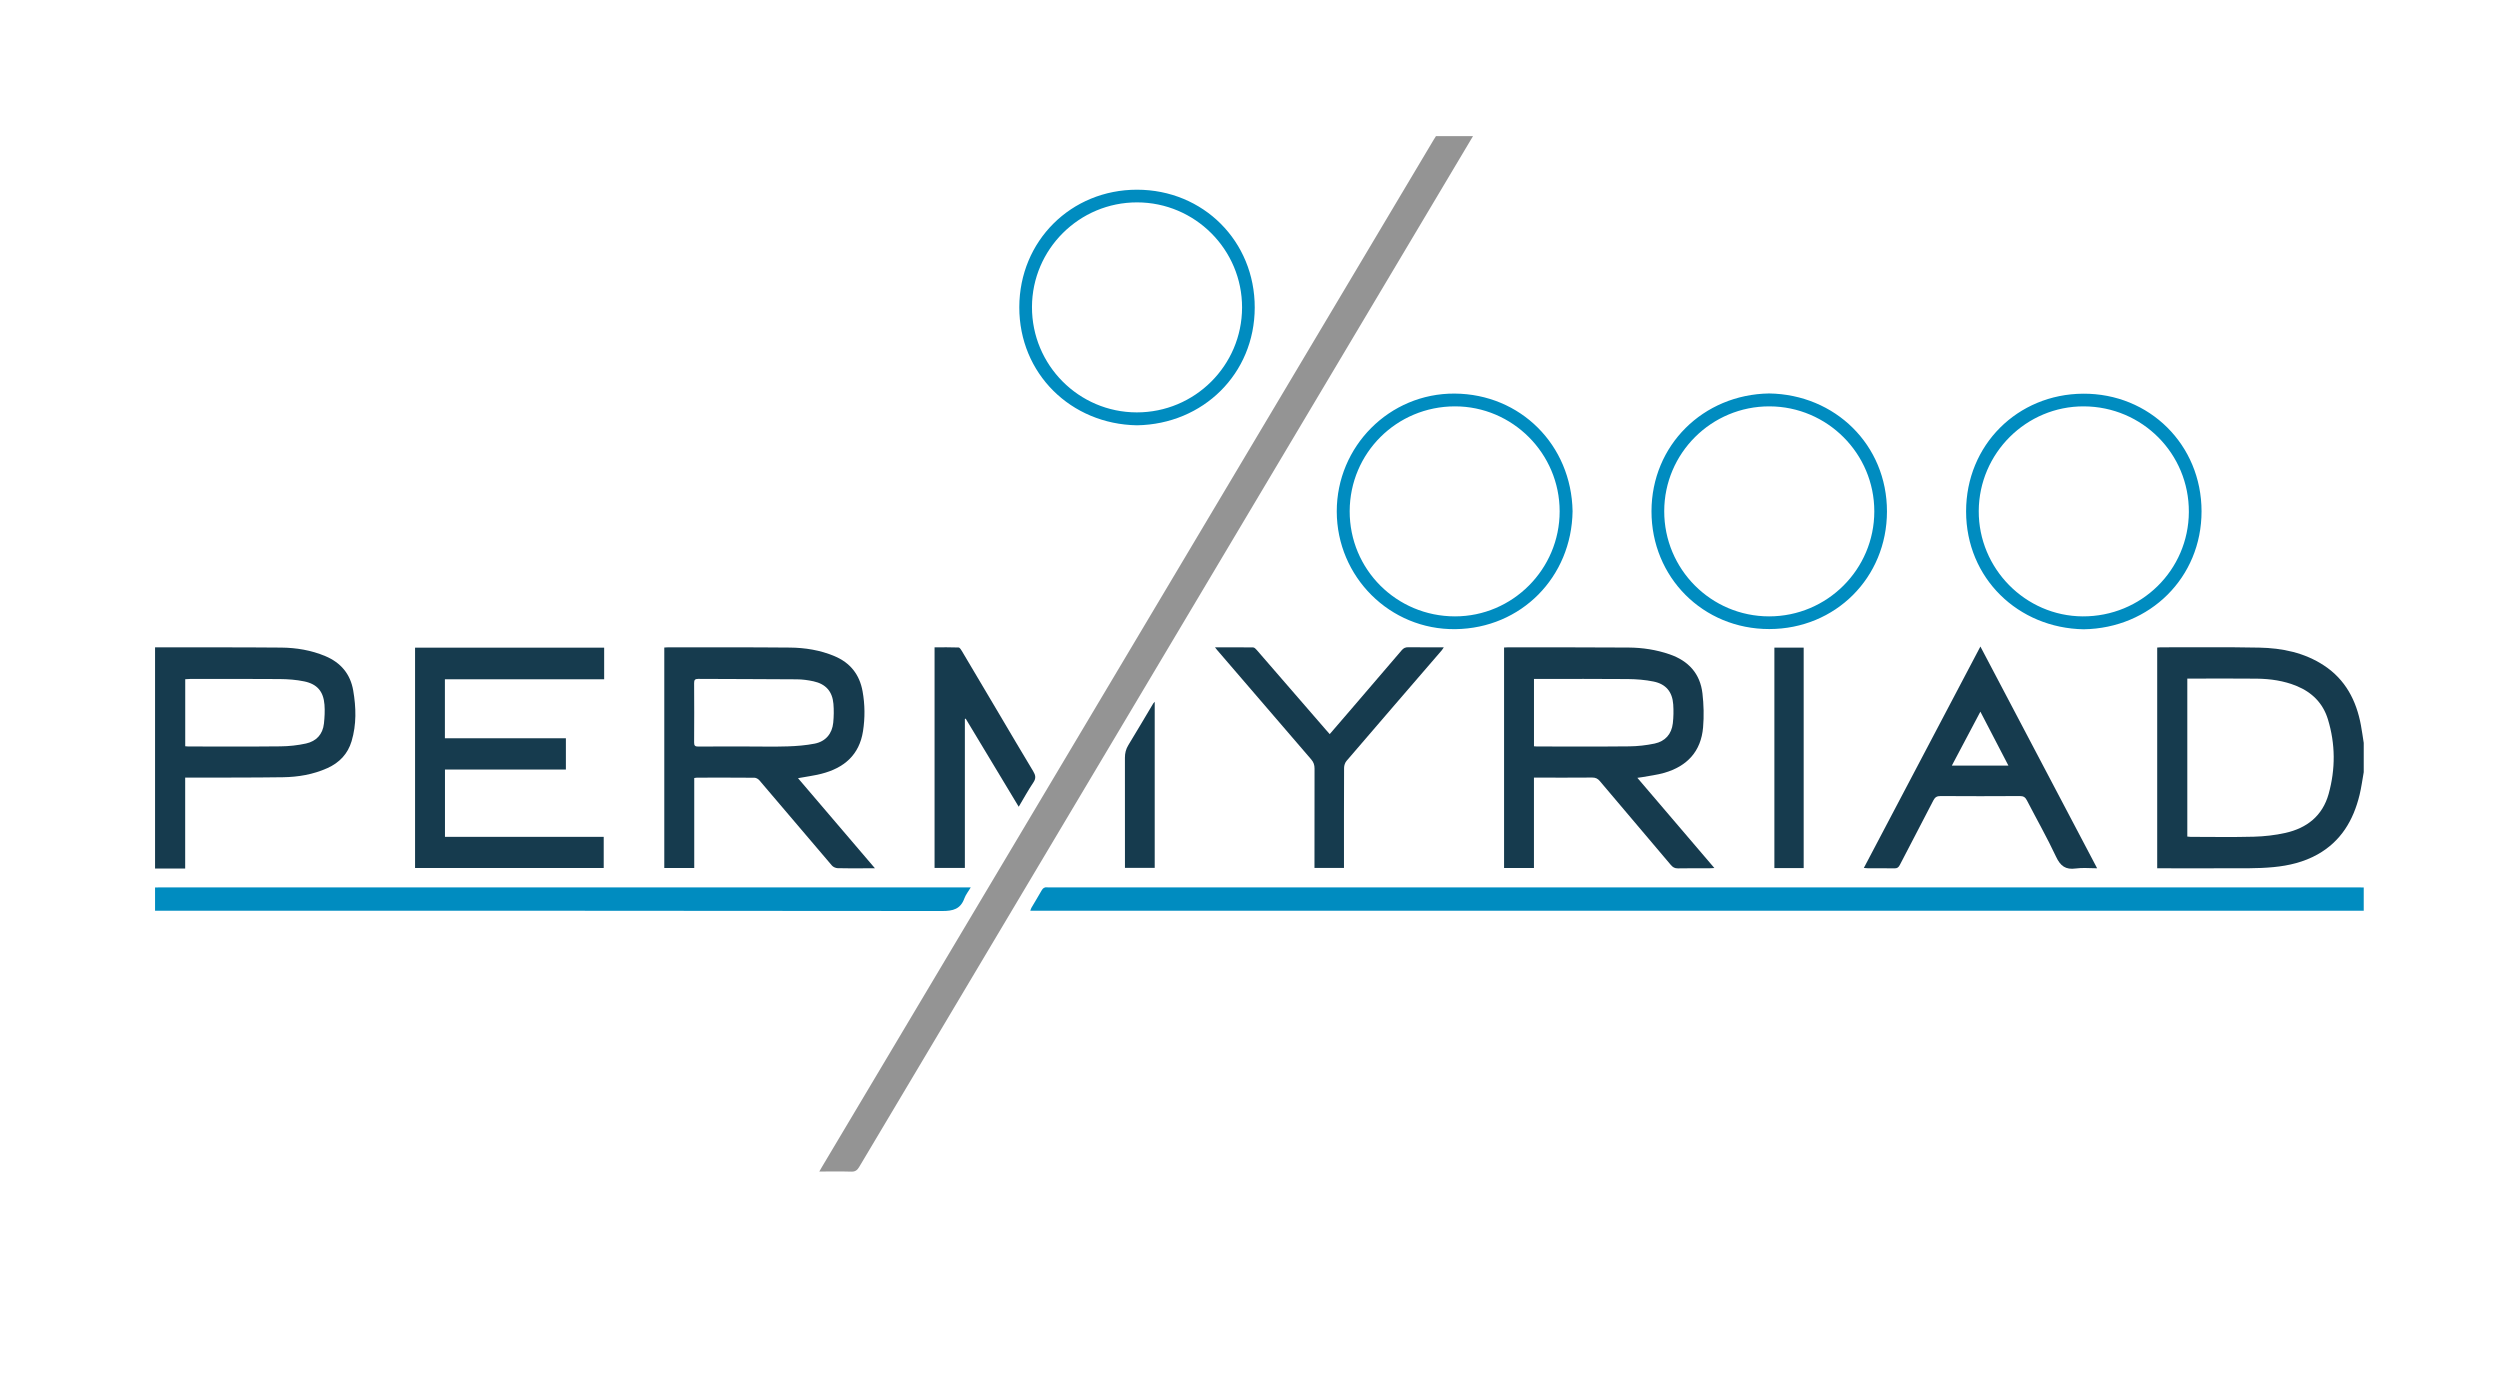
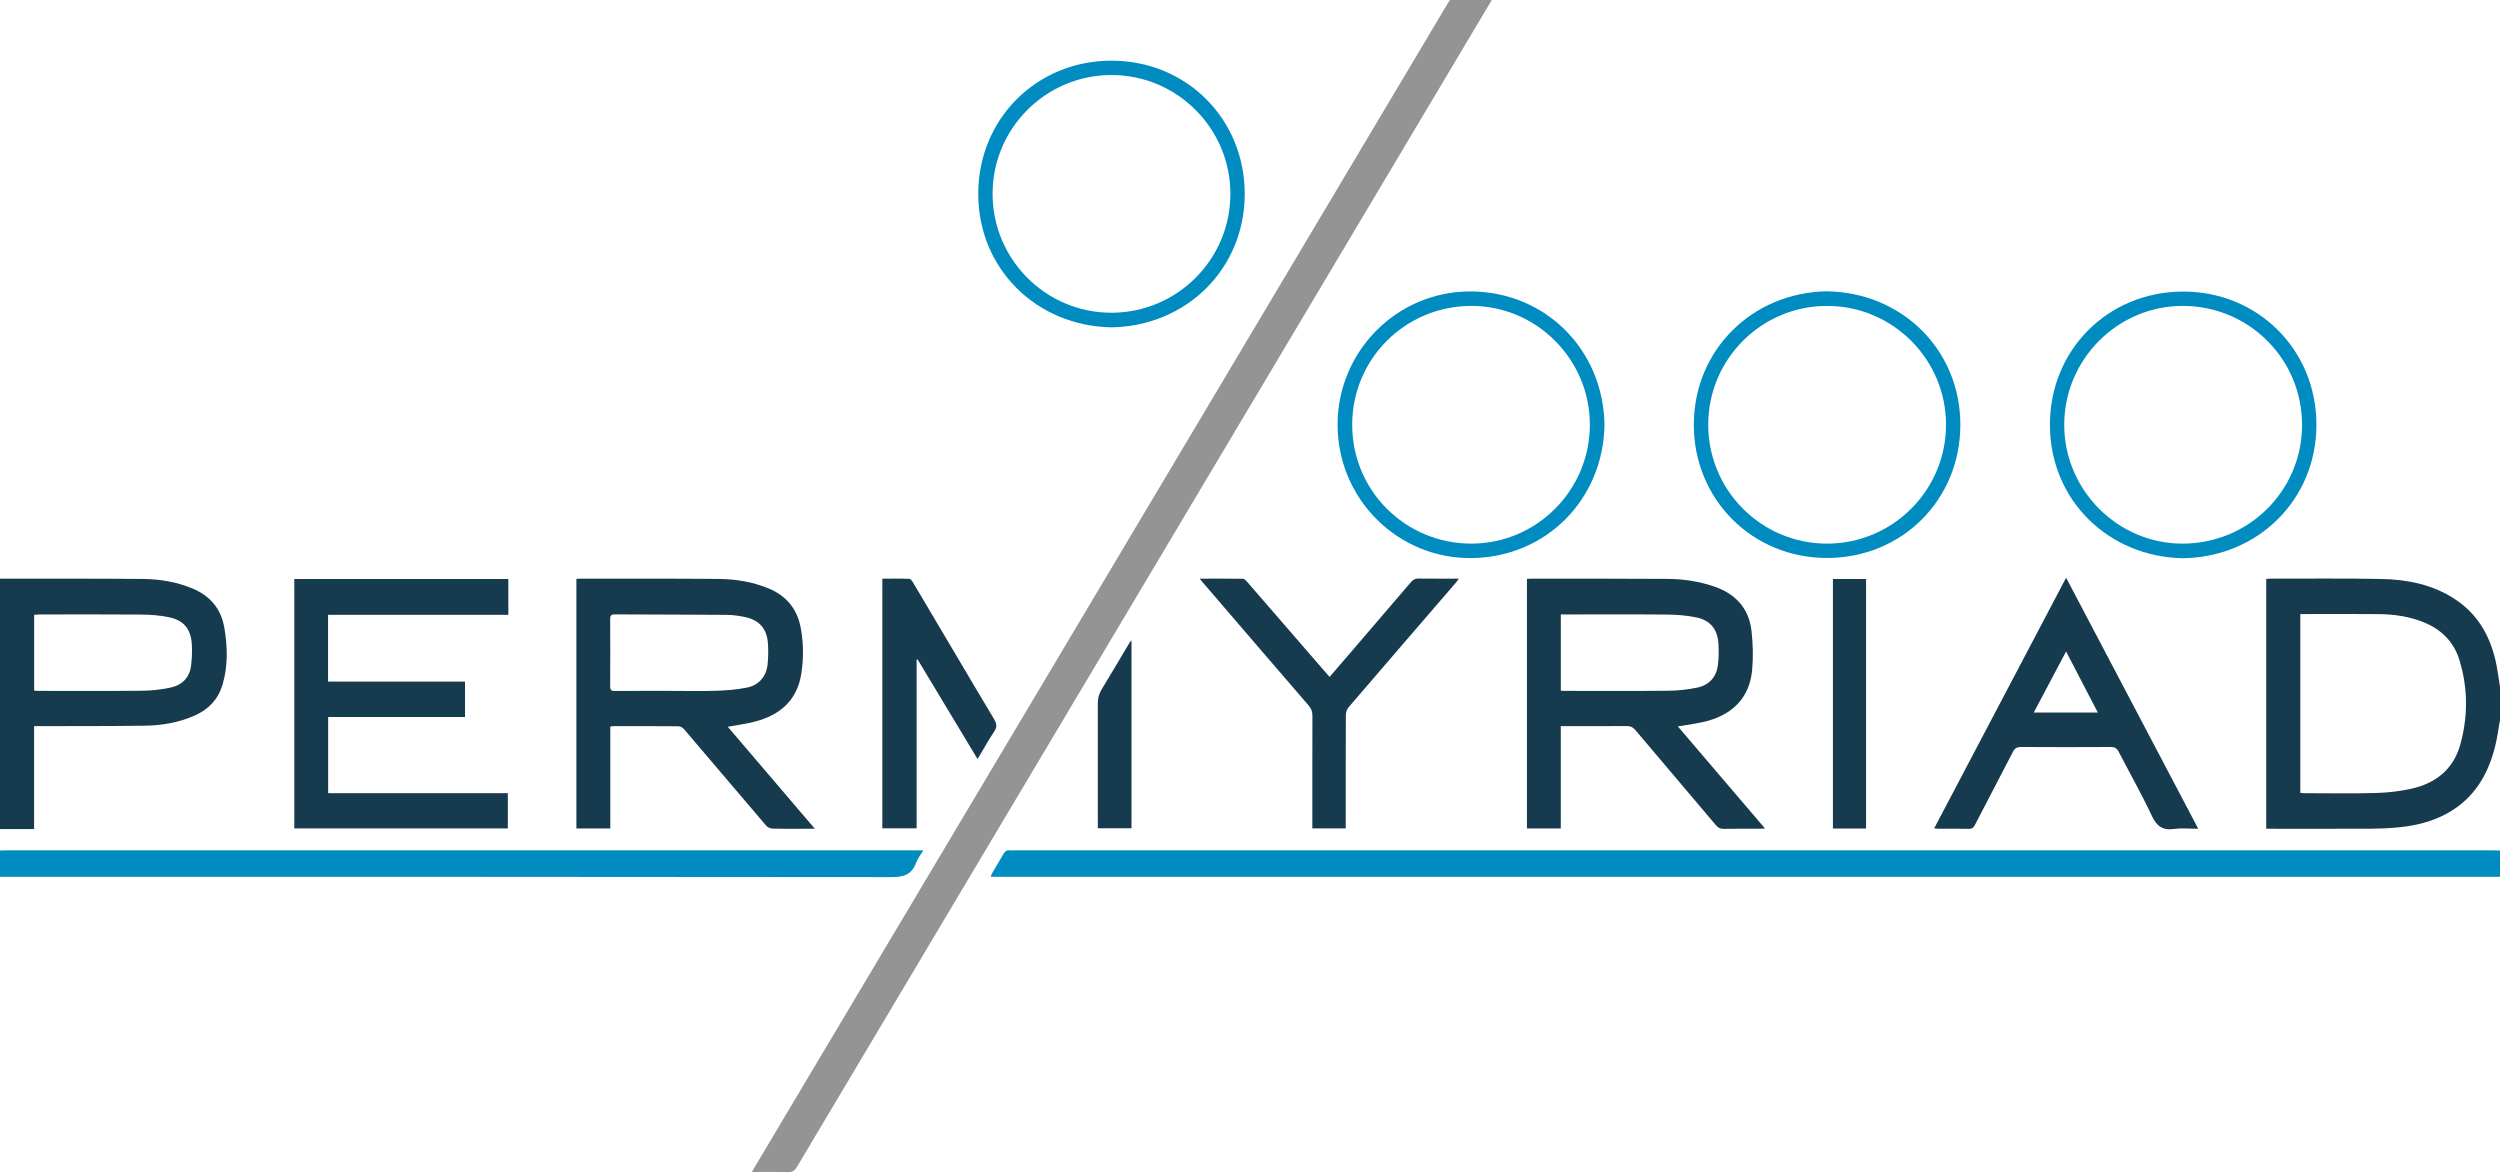
- <svg xmlns="http://www.w3.org/2000/svg" version="1.1" id="svg259" width="928.701" height="515.52" viewBox="0 0 928.701 515.52">
+ <svg xmlns="http://www.w3.org/2000/svg" version="1.1" id="svg259" width="820.48" height="384.683" viewBox="0 0 820.48 384.683">
  <defs id="defs263">
    <clipPath clipPathUnits="userSpaceOnUse" id="clipPath275">
      <path d="M 0,364.56 H 701.76 V 0 H 0 Z" id="path273" />
    </clipPath>
  </defs>
-   <g id="g267" transform="matrix(1.333333,0,0,-1.333333,0,486.08)">
+   <g id="g267" transform="matrix(1.333333,0,0,-1.333333,-57.59933,435.5199)">
    <g id="g269">
      <g id="g271" clip-path="url(#clipPath275)">
        <g id="g277" transform="translate(410.3995,326.6399)">
          <path d="m 0,0 c -57.014,-95.73 -114.029,-191.459 -171.021,-287.203 -0.552,-0.926 -1.105,-1.343 -2.228,-1.307 -2.875,0.091 -5.755,0.03 -8.883,0.03 0.324,0.563 0.563,0.988 0.812,1.407 28.65,48.106 57.302,96.21 85.951,144.316 28.139,47.249 56.275,94.498 84.413,141.747 0.204,0.342 0.424,0.674 0.637,1.01 z" style="fill:#949494;fill-opacity:1;fill-rule:nonzero;stroke:none" id="path279" />
        </g>
        <g id="g281" transform="translate(658.5597,110.8191)">
          <path d="m 0,0 h -371.508 c 0.128,0.348 0.182,0.603 0.307,0.815 0.949,1.621 1.932,3.221 2.857,4.854 0.358,0.631 0.801,0.942 1.533,0.848 0.314,-0.041 0.639,-0.007 0.959,-0.007 121.431,0 242.863,0.001 364.294,-10e-4 0.52,0 1.038,-0.023 1.558,-0.034 z" style="fill:#008cc0;fill-opacity:1;fill-rule:nonzero;stroke:none" id="path283" />
        </g>
        <g id="g285" transform="translate(609.4064,131.4851)">
          <path d="m 0,0 c 0.359,-0.035 0.63,-0.083 0.899,-0.083 5.877,-0.005 11.757,-0.114 17.63,0.044 2.937,0.079 5.913,0.412 8.778,1.05 5.999,1.335 10.368,4.754 12.07,10.87 1.926,6.923 1.902,13.897 -0.203,20.786 -1.366,4.471 -4.398,7.51 -8.716,9.284 -3.567,1.466 -7.318,1.998 -11.131,2.042 -5.996,0.07 -11.993,0.019 -17.99,0.019 H 0 Z M 49.153,17.942 C 48.773,15.831 48.5,13.693 47.995,11.612 46.279,4.547 42.816,-1.334 36.263,-4.992 32.467,-7.11 28.315,-8.1 24.027,-8.51 21.804,-8.722 19.562,-8.816 17.327,-8.826 9.25,-8.862 1.173,-8.841 -6.904,-8.841 h -1.484 v 61.503 c 0.352,0.025 0.66,0.065 0.969,0.065 9.156,-0.013 18.315,0.096 27.468,-0.086 6.381,-0.127 12.574,-1.386 18.023,-4.971 5.979,-3.933 9.023,-9.755 10.294,-16.628 0.304,-1.642 0.528,-3.298 0.787,-4.946 z" style="fill:#163b4e;fill-opacity:1;fill-rule:nonzero;stroke:none" id="path287" />
        </g>
        <g id="g289" transform="translate(43.1998,117.2937)">
          <path d="m 0,0 c 0.52,0.012 1.039,0.034 1.558,0.034 74.667,0.002 149.333,0.001 224,0.001 h 1.71 c -0.67,-1.129 -1.407,-2.036 -1.785,-3.073 -1.084,-2.977 -3.135,-3.516 -6.163,-3.512 C 146.214,-6.453 73.107,-6.475 0,-6.475 Z" style="fill:#008cc0;fill-opacity:1;fill-rule:nonzero;stroke:none" id="path291" />
        </g>
        <g id="g293" transform="translate(51.6075,156.6452)">
          <path d="m 0,0 c 0.375,-0.028 0.61,-0.062 0.845,-0.062 8.56,-0.002 17.12,-0.057 25.679,0.034 2.381,0.025 4.801,0.28 7.123,0.792 2.873,0.632 4.682,2.563 5.001,5.572 0.184,1.739 0.284,3.517 0.147,5.256 -0.289,3.674 -2.022,5.731 -5.645,6.482 -2.213,0.459 -4.518,0.628 -6.784,0.648 -8.359,0.073 -16.72,0.03 -25.079,0.026 -0.421,0 -0.842,-0.046 -1.287,-0.072 z m -8.408,27.553 c 11.717,-0.01 23.433,0.042 35.148,-0.063 4.204,-0.037 8.345,-0.724 12.279,-2.372 4.329,-1.813 6.997,-4.996 7.785,-9.596 C 47.613,10.805 47.74,6.06 46.348,1.405 45.289,-2.131 42.961,-4.58 39.599,-6.093 35.664,-7.863 31.491,-8.569 27.238,-8.631 18.683,-8.754 10.125,-8.713 1.569,-8.739 c -0.507,-10e-4 -1.016,0 -1.583,0 v -25.336 h -8.394 z" style="fill:#163b4e;fill-opacity:1;fill-rule:nonzero;stroke:none" id="path295" />
        </g>
        <g id="g297" transform="translate(208.2174,156.5808)">
          <path d="m 0,0 c 3.758,0 7.519,-0.091 11.272,0.031 2.504,0.082 5.035,0.281 7.487,0.763 3.041,0.598 4.874,2.769 5.171,5.826 0.169,1.739 0.201,3.517 0.055,5.256 -0.291,3.473 -2.14,5.543 -5.569,6.288 -1.514,0.33 -3.085,0.538 -4.631,0.551 -9.154,0.074 -18.308,0.064 -27.462,0.117 -0.902,0.006 -1.157,-0.28 -1.151,-1.165 0.035,-5.513 0.036,-11.024 -0.001,-16.537 -0.006,-0.897 0.263,-1.157 1.157,-1.149 C -9.115,0.022 -4.558,0 0,0 m -14.795,-8.786 v -25.071 h -8.346 v 61.43 c 0.379,0.02 0.761,0.058 1.142,0.058 11.277,-0.012 22.553,0.031 33.829,-0.073 4.248,-0.039 8.43,-0.704 12.406,-2.367 4.426,-1.85 7.025,-5.124 7.869,-9.812 0.664,-3.689 0.694,-7.4 0.124,-11.091 -1.03,-6.679 -5.326,-10.294 -11.587,-11.89 -2.071,-0.528 -4.208,-0.799 -6.525,-1.227 7.119,-8.337 14.177,-16.604 21.438,-25.108 H 32.48 c -2.439,0 -4.88,-0.043 -7.316,0.035 -0.548,0.017 -1.247,0.323 -1.598,0.734 -6.752,7.895 -13.457,15.829 -20.2,23.73 -0.318,0.374 -0.905,0.727 -1.369,0.731 -5.318,0.051 -10.637,0.032 -15.955,0.026 -0.233,0 -0.465,-0.056 -0.837,-0.105" style="fill:#163b4e;fill-opacity:1;fill-rule:nonzero;stroke:none" id="path299" />
        </g>
        <g id="g301" transform="translate(427.3829,156.6374)">
          <path d="m 0,0 c 0.345,-0.023 0.58,-0.054 0.816,-0.054 8.556,-0.003 17.111,-0.056 25.665,0.033 2.379,0.024 4.794,0.287 7.123,0.778 2.947,0.622 4.732,2.624 5.081,5.647 0.199,1.736 0.229,3.513 0.11,5.256 -0.239,3.489 -2.02,5.67 -5.459,6.376 -2.329,0.478 -4.75,0.669 -7.133,0.693 -8.274,0.08 -16.55,0.03 -24.825,0.03 H 0 Z m -0.009,-33.92 h -8.324 v 61.44 c 0.449,0.021 0.839,0.055 1.229,0.055 11.158,-0.013 22.316,0.011 33.474,-0.066 3.888,-0.027 7.718,-0.609 11.423,-1.889 5.245,-1.811 8.511,-5.362 9.146,-10.905 0.358,-3.114 0.439,-6.314 0.175,-9.436 C 46.549,-1.422 42.665,-5.562 36.305,-7.398 34.32,-7.972 32.238,-8.207 30.2,-8.59 c -0.378,-0.071 -0.763,-0.109 -1.399,-0.199 7.197,-8.428 14.255,-16.693 21.459,-25.13 -0.618,-0.033 -1,-0.07 -1.381,-0.071 -2.92,-0.005 -5.841,0.037 -8.759,-0.027 -0.909,-0.019 -1.453,0.322 -2.011,0.982 -6.574,7.787 -13.182,15.544 -19.754,23.333 -0.593,0.704 -1.197,1.001 -2.13,0.992 C 11.266,-8.756 6.306,-8.731 1.347,-8.731 h -1.356 z" style="fill:#163b4e;fill-opacity:1;fill-rule:nonzero;stroke:none" id="path303" />
        </g>
        <g id="g305" transform="translate(157.6603,150.1589)">
          <path d="M 0,0 H -33.688 V -18.753 H 10.54 v -8.677 h -52.56 v 61.387 h 52.684 v -8.81 H -33.708 V 8.712 H 0 Z" style="fill:#163b4e;fill-opacity:1;fill-rule:nonzero;stroke:none" id="path307" />
        </g>
        <g id="g309" transform="translate(543.8048,151.2605)">
          <path d="M 0,0 H 15.758 C 13.142,5.033 10.597,9.929 7.949,15.023 5.229,9.883 2.66,5.026 0,0 M 7.955,33.172 C 18.851,12.475 29.604,-7.956 40.48,-28.616 c -2.141,0 -4.075,0.215 -5.941,-0.05 -2.847,-0.404 -4.294,0.694 -5.504,3.272 -2.506,5.345 -5.431,10.493 -8.145,15.742 -0.437,0.844 -0.953,1.169 -1.935,1.163 -7.357,-0.046 -14.717,-0.048 -22.074,0.001 -1.021,0.007 -1.561,-0.295 -2.027,-1.203 -3.084,-6.001 -6.24,-11.966 -9.333,-17.963 -0.356,-0.692 -0.724,-1.002 -1.538,-0.983 -2.437,0.058 -4.878,0.018 -7.317,0.025 -0.344,10e-4 -0.687,0.051 -1.187,0.092 10.829,20.57 21.584,41.002 32.476,61.692" style="fill:#163b4e;fill-opacity:1;fill-rule:nonzero;stroke:none" id="path311" />
        </g>
        <g id="g313" transform="translate(338.5065,184.2112)">
          <path d="m 0,0 c 3.711,0 7.176,0.021 10.639,-0.033 0.34,-0.005 0.734,-0.41 1.001,-0.718 6.419,-7.392 12.825,-14.796 19.234,-22.198 0.333,-0.384 0.671,-0.762 1.09,-1.239 2.087,2.425 4.091,4.747 6.09,7.074 4.66,5.426 9.327,10.847 13.965,16.293 0.515,0.603 1.039,0.852 1.835,0.842 C 57.086,-0.021 60.32,0.003 63.752,0.003 63.49,-0.383 63.349,-0.642 63.161,-0.859 54.317,-11.12 45.46,-21.371 36.645,-31.655 c -0.417,-0.486 -0.674,-1.275 -0.677,-1.925 -0.044,-8.791 -0.029,-17.583 -0.029,-26.374 v -1.519 H 27.72 v 1.406 c 0,8.751 -0.013,17.502 0.019,26.253 0.004,1.017 -0.243,1.792 -0.923,2.579 C 18.066,-21.104 9.351,-10.943 0.627,-0.789 0.472,-0.608 0.33,-0.416 0,0" style="fill:#163b4e;fill-opacity:1;fill-rule:nonzero;stroke:none" id="path315" />
        </g>
        <g id="g317" transform="translate(268.8219,164.2585)">
          <path d="m 0,0 v -41.508 h -8.443 v 61.456 c 2.247,0 4.471,0.04 6.692,-0.046 0.321,-0.012 0.687,-0.594 0.917,-0.981 3.431,-5.764 6.842,-11.54 10.259,-17.314 3.193,-5.394 6.362,-10.803 9.603,-16.17 0.664,-1.098 0.857,-1.944 0.071,-3.112 -1.421,-2.11 -2.641,-4.354 -4.094,-6.792 C 10.009,-16.168 5.118,-8.044 0.228,0.081 0.152,0.054 0.076,0.026 0,0" style="fill:#163b4e;fill-opacity:1;fill-rule:nonzero;stroke:none" id="path319" />
        </g>
        <g id="g321" transform="translate(434.5353,222.0866)">
          <path d="M 0,0 C 0.001,16.106 -13.121,29.266 -29.172,29.256 -45.411,29.246 -58.456,16.26 -58.499,0.06 -58.543,-16.167 -45.457,-29.247 -29.171,-29.255 -13.118,-29.264 0,-16.108 0,0 m 3.601,0.034 c -0.268,-18.343 -14.3,-32.621 -32.651,-32.848 -18.25,-0.226 -33.023,14.578 -33.05,32.78 -0.026,18.136 14.67,32.972 32.863,32.85 18.305,-0.122 32.522,-14.3 32.838,-32.782" style="fill:#008cc0;fill-opacity:1;fill-rule:nonzero;stroke:none" id="path323" />
        </g>
        <g id="g325" transform="translate(463.671,222.156)">
          <path d="m 0,0 c -0.023,-16.187 13.054,-29.314 29.213,-29.324 16.168,-0.01 29.31,13.099 29.317,29.245 C 58.538,16.012 45.457,29.131 29.351,29.186 13.183,29.24 0.023,16.155 0,0 M 29.224,32.783 C 47.612,32.505 62.072,18.448 62.057,-0.103 62.041,-18.538 47.698,-32.832 29.279,-32.857 10.811,-32.883 -3.566,-18.42 -3.547,-0.037 c 0.02,18.367 14.374,32.525 32.771,32.82" style="fill:#008cc0;fill-opacity:1;fill-rule:nonzero;stroke:none" id="path327" />
        </g>
        <g id="g329" transform="translate(580.6027,251.342)">
          <path d="m 0,0 c -16.046,0.074 -29.227,-13.032 -29.304,-29.138 -0.077,-16.03 12.99,-29.288 28.949,-29.372 16.312,-0.086 29.507,12.88 29.59,29.077 C 29.318,-13.205 16.277,-0.075 0,0 m -0.063,-62.107 c -18.249,0.313 -32.75,14.203 -32.765,32.826 -0.015,18.552 14.357,32.701 32.593,32.812 18.496,0.112 32.99,-14.238 33.006,-32.76 0.016,-18.456 -14.365,-32.595 -32.834,-32.878" style="fill:#008cc0;fill-opacity:1;fill-rule:nonzero;stroke:none" id="path331" />
        </g>
        <g id="g333" transform="translate(316.7008,249.6638)">
          <path d="M 0,0 C 16.174,-0.025 29.321,13.055 29.353,29.204 29.385,45.343 16.257,58.496 0.102,58.511 -16.007,58.527 -29.139,45.458 -29.181,29.366 -29.223,13.188 -16.143,0.026 0,0 M 0.08,-3.597 C -18.341,-3.295 -32.75,10.812 -32.713,29.318 -32.677,47.804 -18.267,62.05 0.085,62.042 18.565,62.033 32.915,47.67 32.88,29.193 32.845,10.746 18.493,-3.292 0.08,-3.597" style="fill:#008cc0;fill-opacity:1;fill-rule:nonzero;stroke:none" id="path335" />
        </g>
        <path d="m 502.523,122.703 h -8.162 v 61.422 h 8.162 z" style="fill:#163b4e;fill-opacity:1;fill-rule:nonzero;stroke:none" id="path337" />
        <g id="g339" transform="translate(321.714,169.0427)">
          <path d="m 0,0 v -46.282 h -8.29 v 1.314 c 0,9.791 0.007,19.582 -0.009,29.373 -0.003,1.273 0.273,2.403 0.949,3.509 2.352,3.85 4.633,7.742 6.945,11.617 0.07,0.116 0.179,0.21 0.405,0.469" style="fill:#163b4e;fill-opacity:1;fill-rule:nonzero;stroke:none" id="path341" />
        </g>
      </g>
    </g>
  </g>
</svg>
